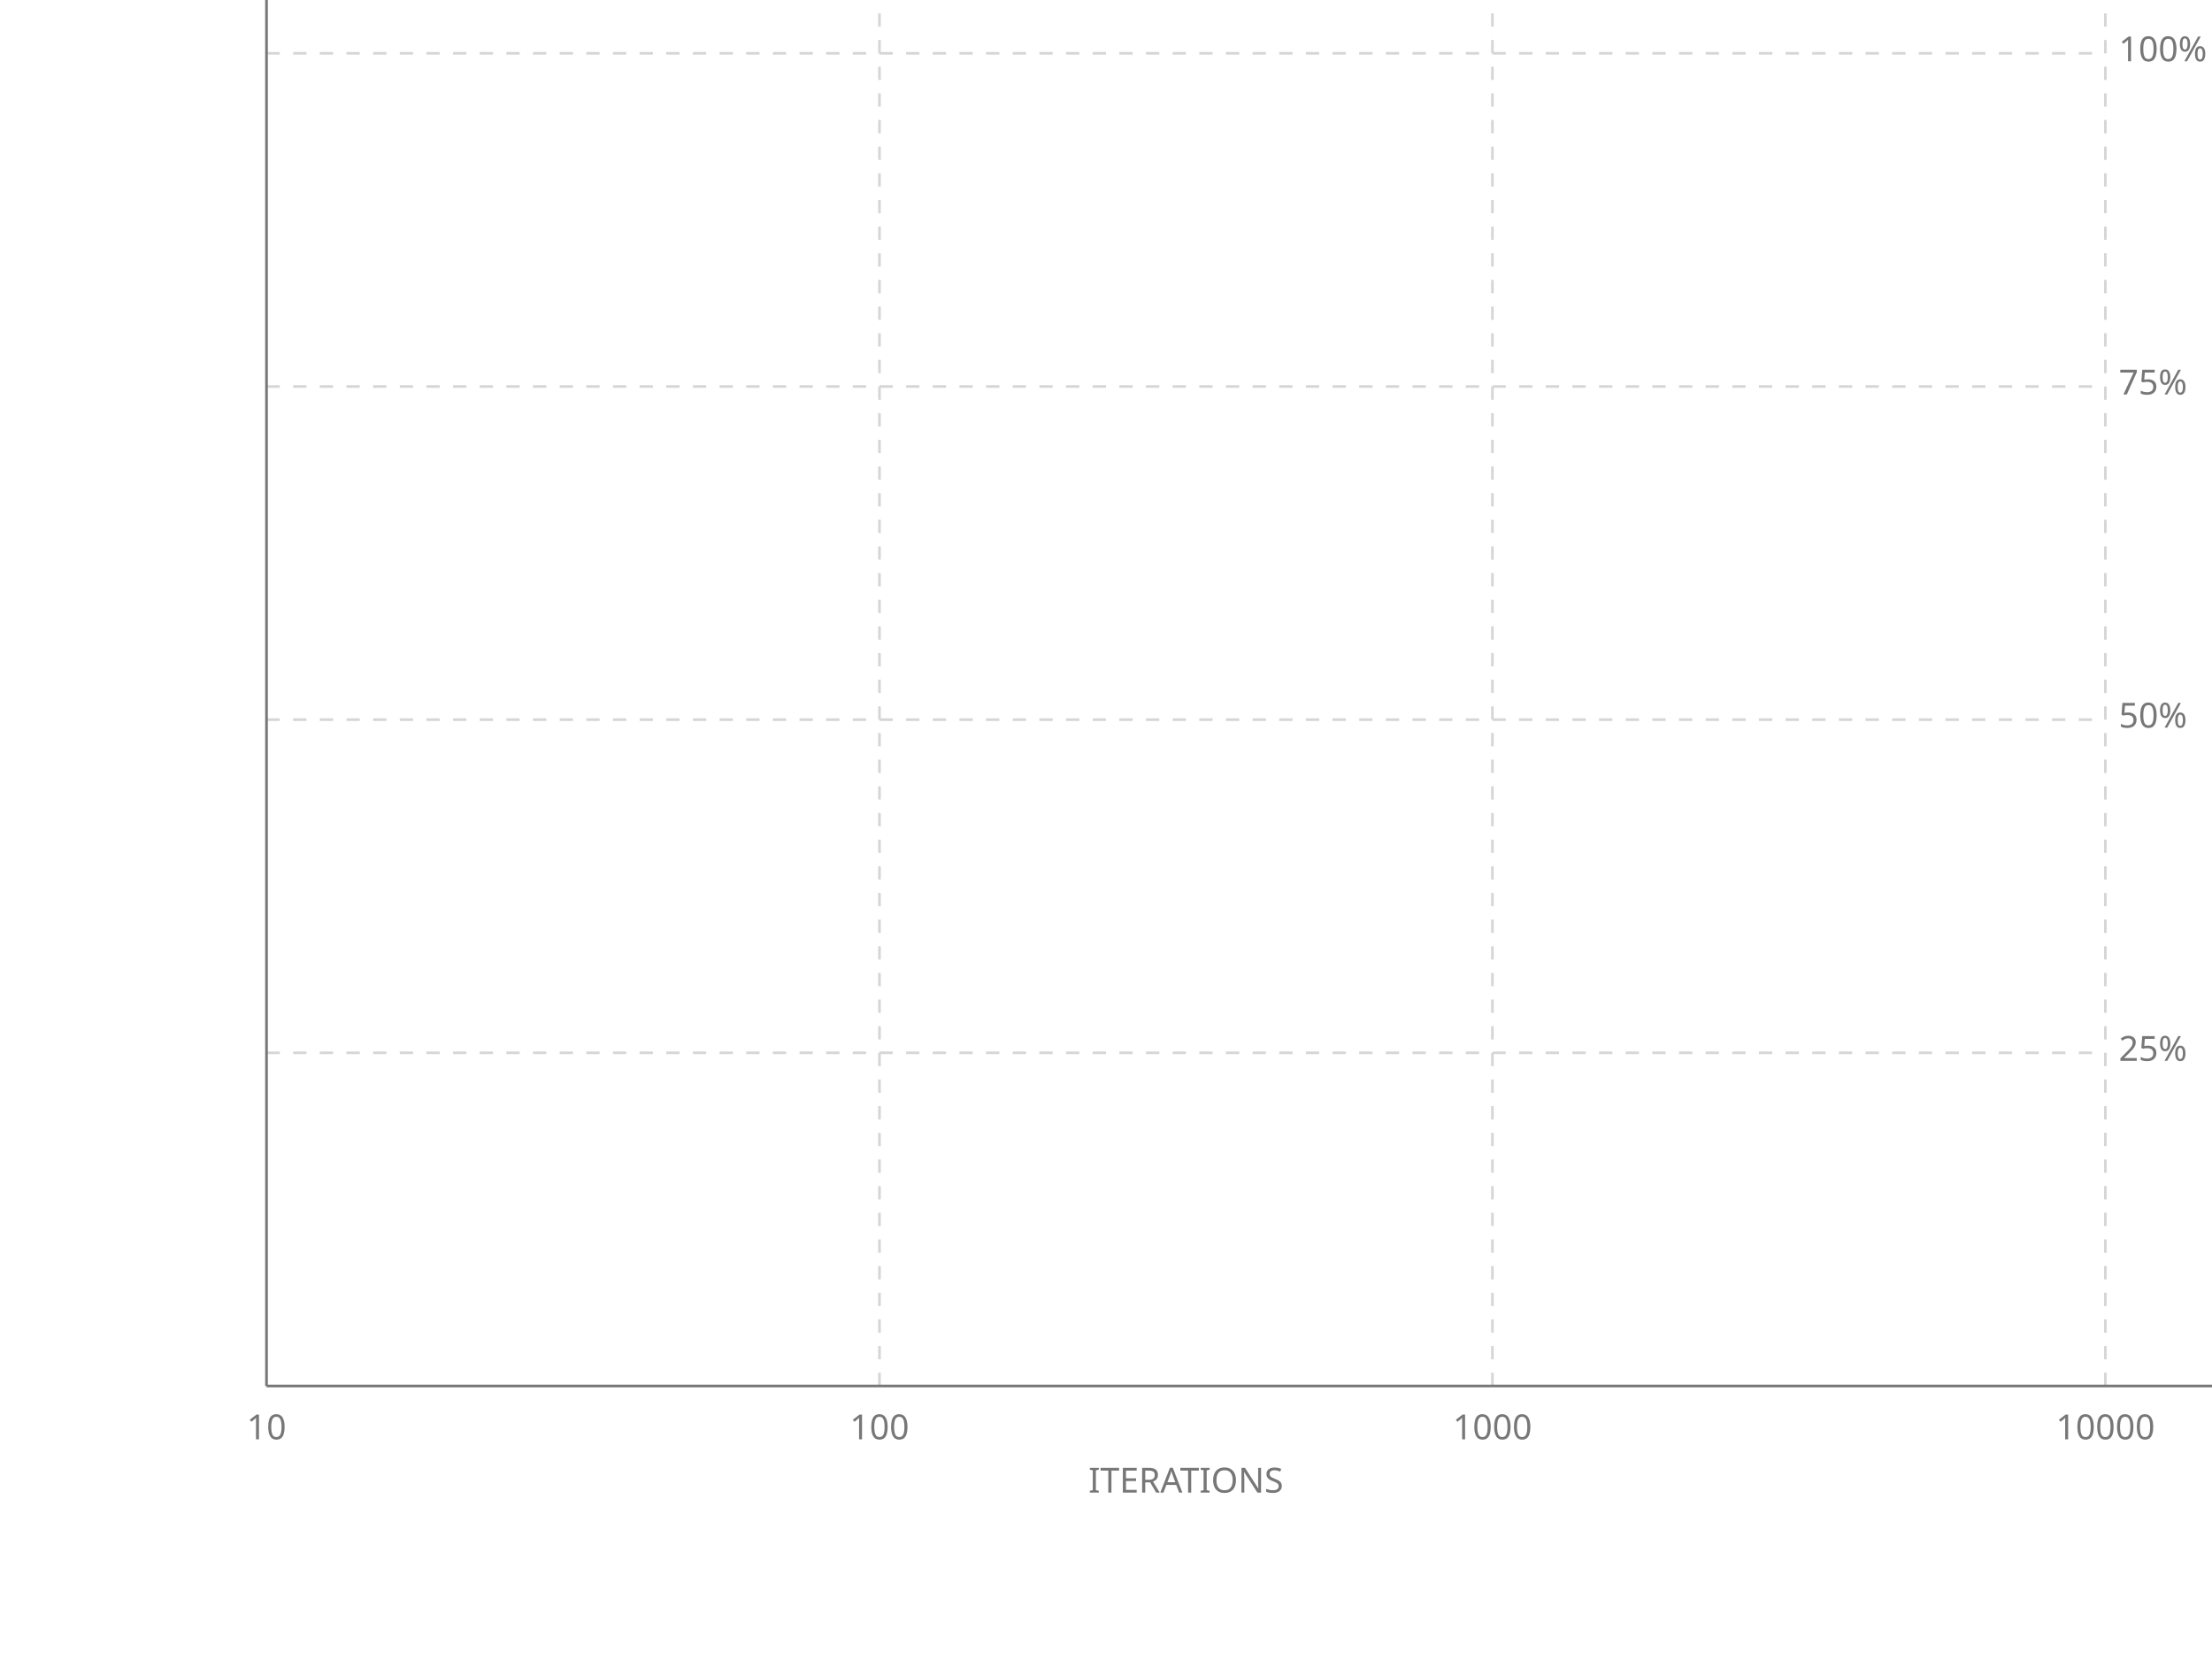
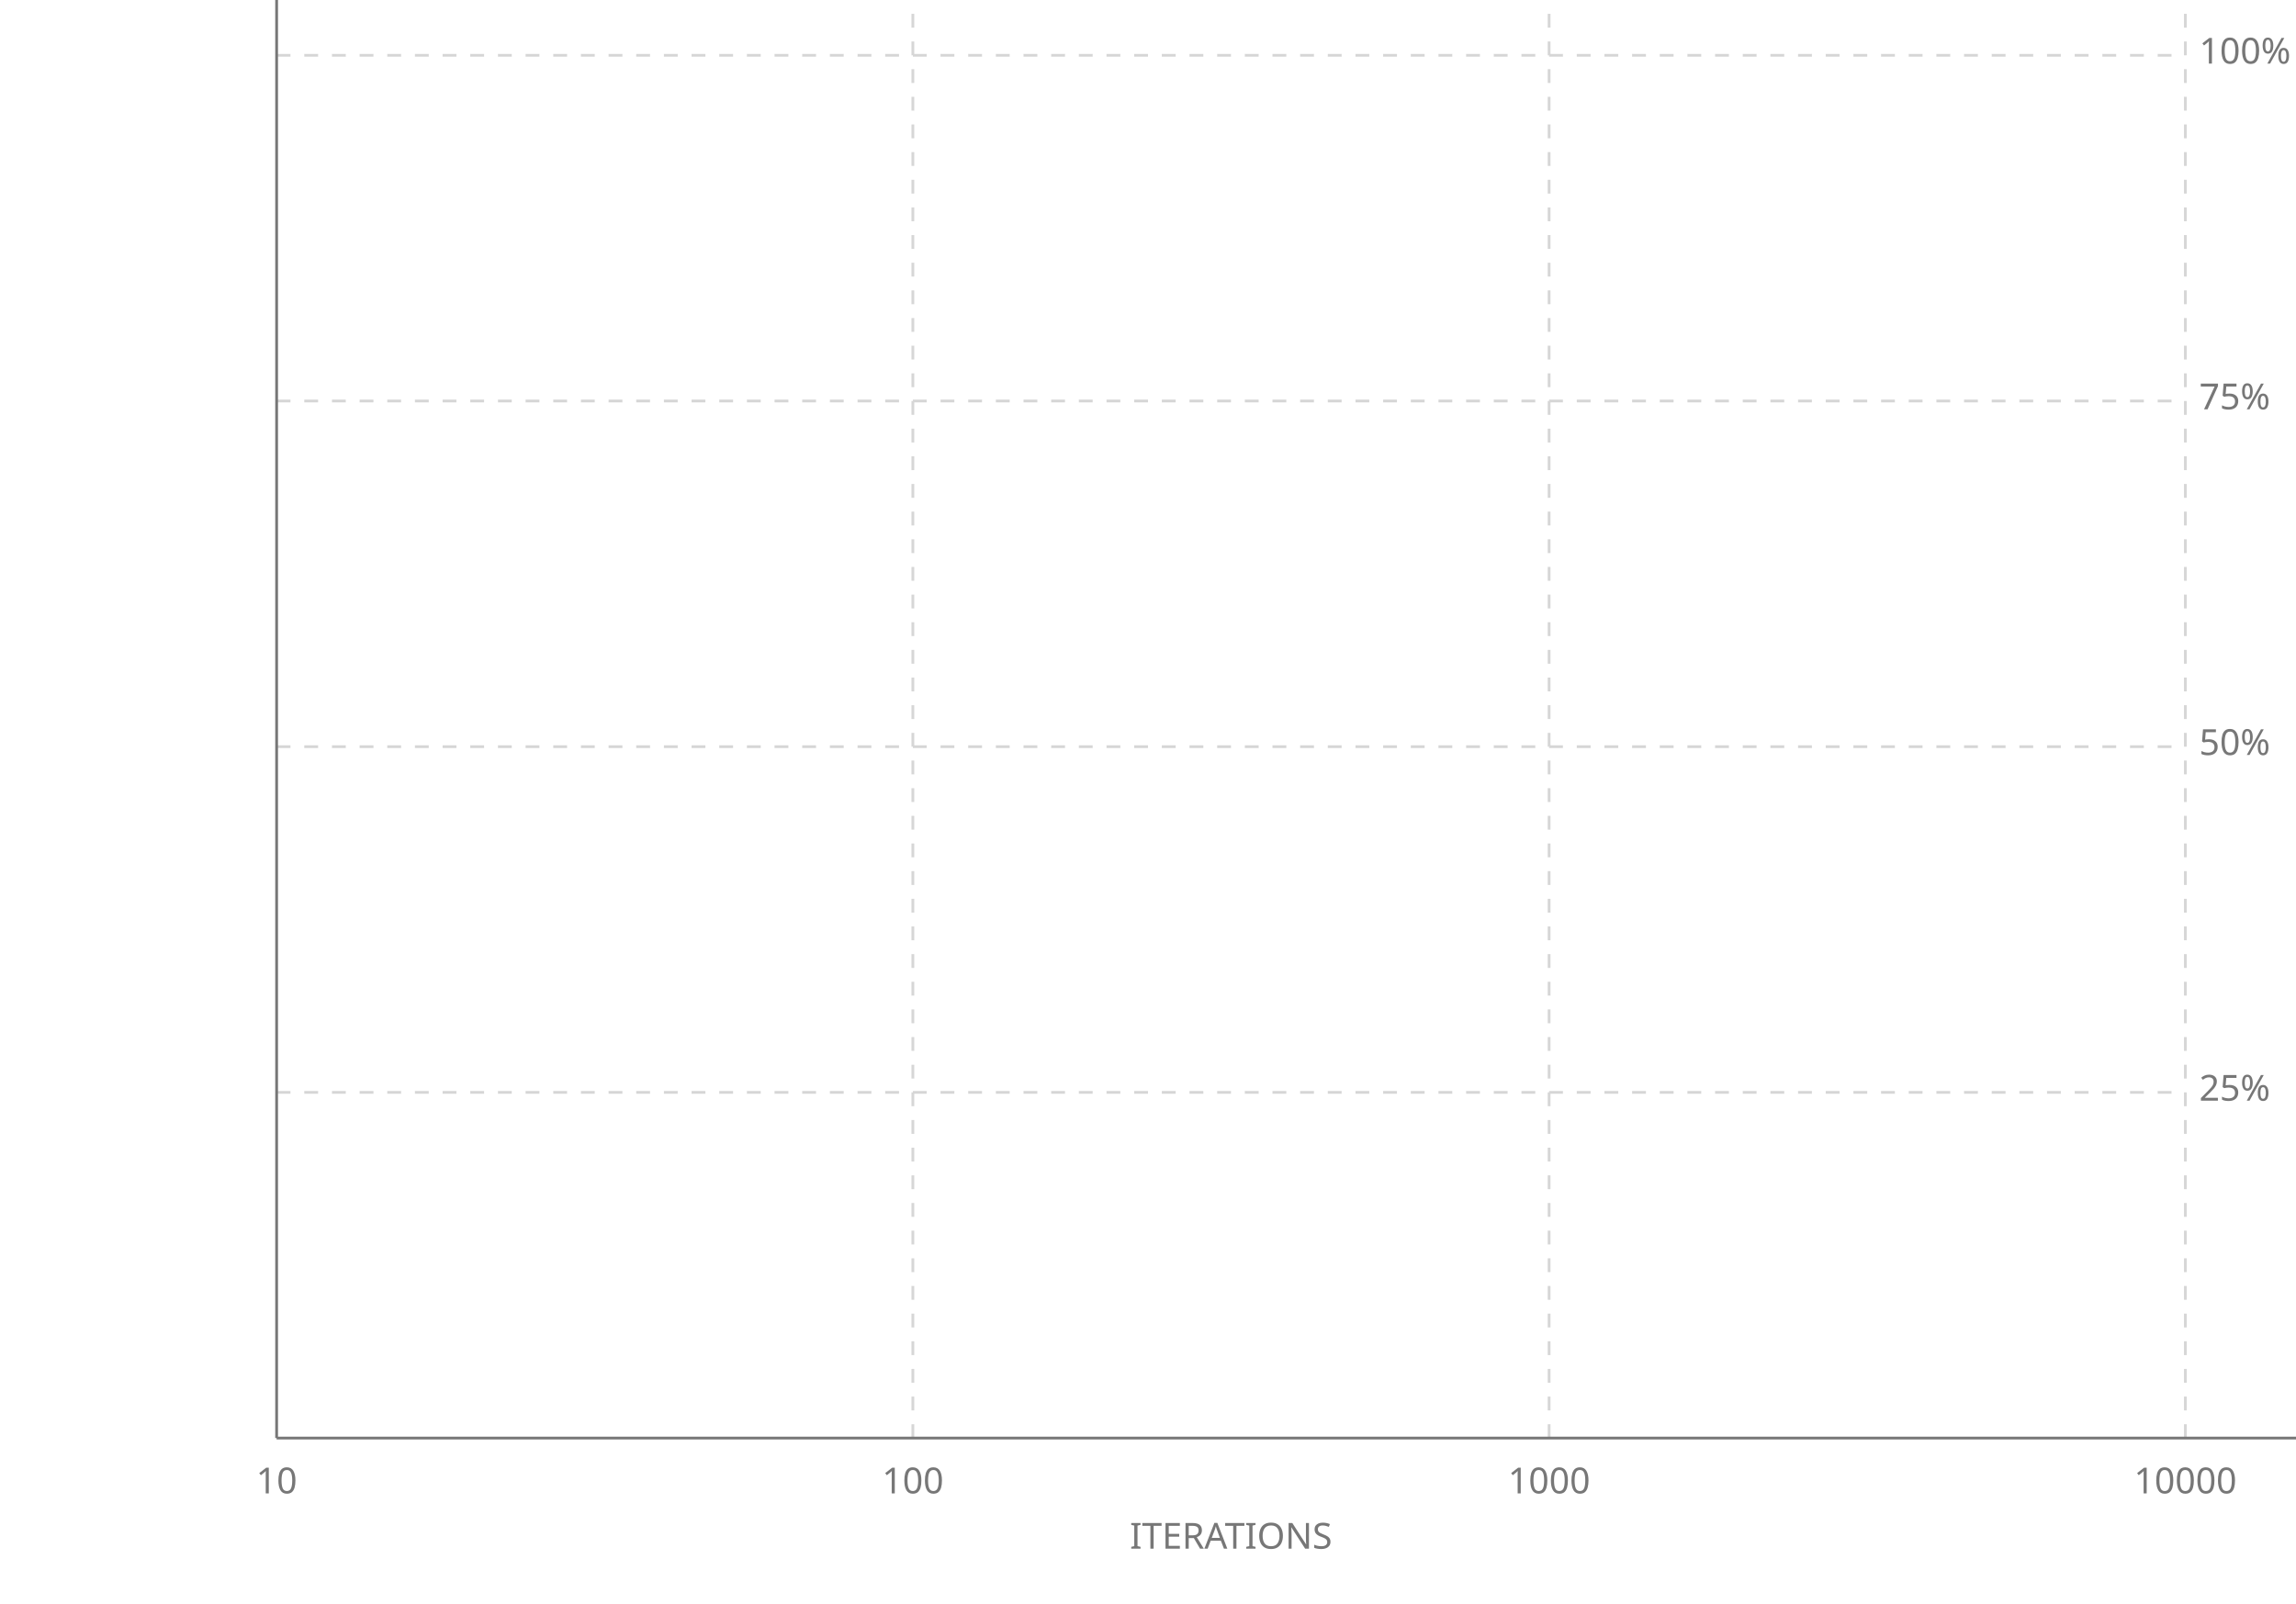
- <svg xmlns="http://www.w3.org/2000/svg" id="bench-chart" viewBox="0 0 830 620">
+ <svg xmlns="http://www.w3.org/2000/svg" id="bench-chart" viewBox="0 0 830 580">
  <style>
    #bench-chart .grid {
      stroke: #777777;
      stroke-width: 1;
    }

    #bench-chart .dashed {
      stroke: #777777;
      opacity: 0.3;
      stroke-width: 1;
      stroke-dasharray: 5, 5;
    }

    #bench-chart .labels {
      fill: #777777;
      font-size: 13px;
      font-family: sans-serif;
    }

    #bench-chart .x-labels {
      text-anchor: middle;
    }

    #bench-chart .y-labels {
      text-anchor: start;
    }

    #bench-chart .lib-label {
      font-size: 13px;
      font-family: sans-serif;
      text-anchor: end;
    }

    #bench-chart .line-med {
      stroke-width: 6;
      opacity: 0.6;
    }
  </style>
  <g class="grid">
    <line x1="100" y1="520" x2="830" y2="520" />
    <line x1="100" y1="520" x2="100" y2="0" />
  </g>
  <g class="dashed">
    <line x1="330" y1="520" x2="330" y2="0" />
    <line x1="560" y1="520" x2="560" y2="0" />
    <line x1="790" y1="520" x2="790" y2="0" />
    <line x1="100" y1="20" x2="790" y2="20" />
    <line x1="100" y1="145" x2="790" y2="145" />
    <line x1="100" y1="270" x2="790" y2="270" />
    <line x1="100" y1="395" x2="790" y2="395" />
  </g>
  <g class="labels x-labels">
    <text x="100" y="540">10</text>
    <text x="330" y="540">100</text>
    <text x="560" y="540">1000</text>
    <text x="790" y="540">10000</text>
    <text x="445" y="560">ITERATIONS</text>
  </g>
  <g class="labels y-labels">
    <text x="795" y="23">100%</text>
    <text x="795" y="148">75%</text>
    <text x="795" y="273">50%</text>
    <text x="795" y="398">25%</text>
  </g>
</svg>
